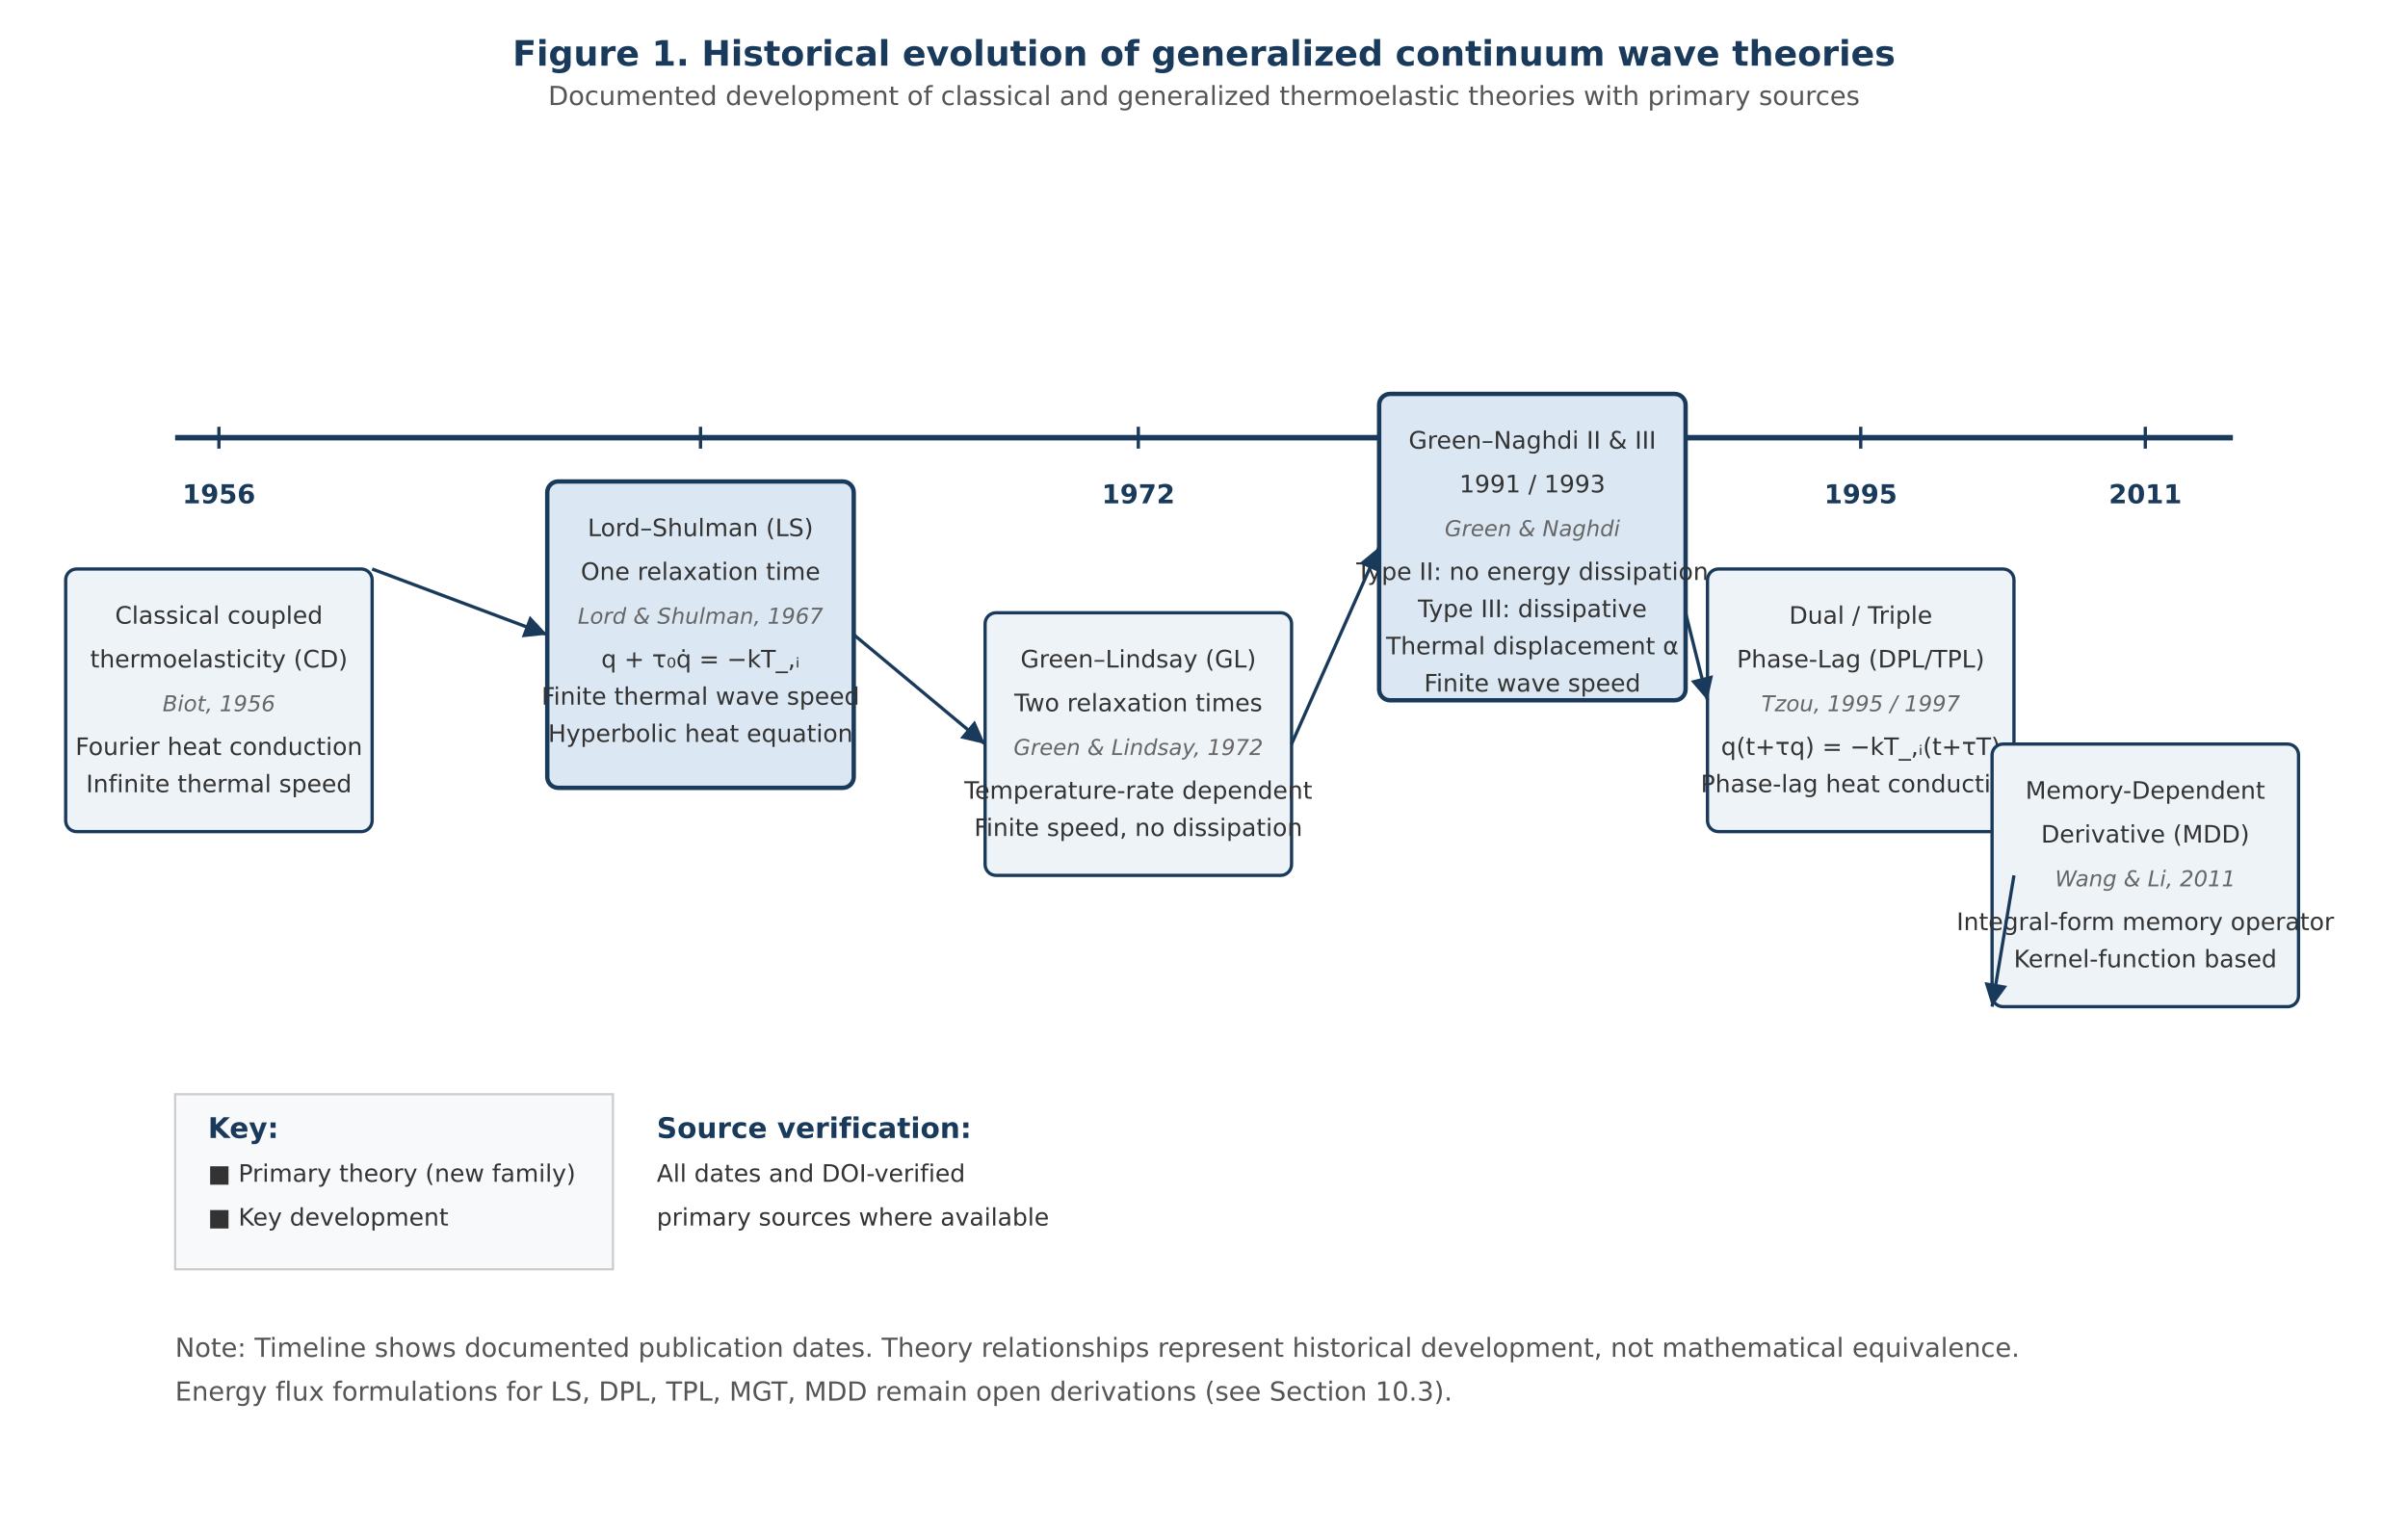
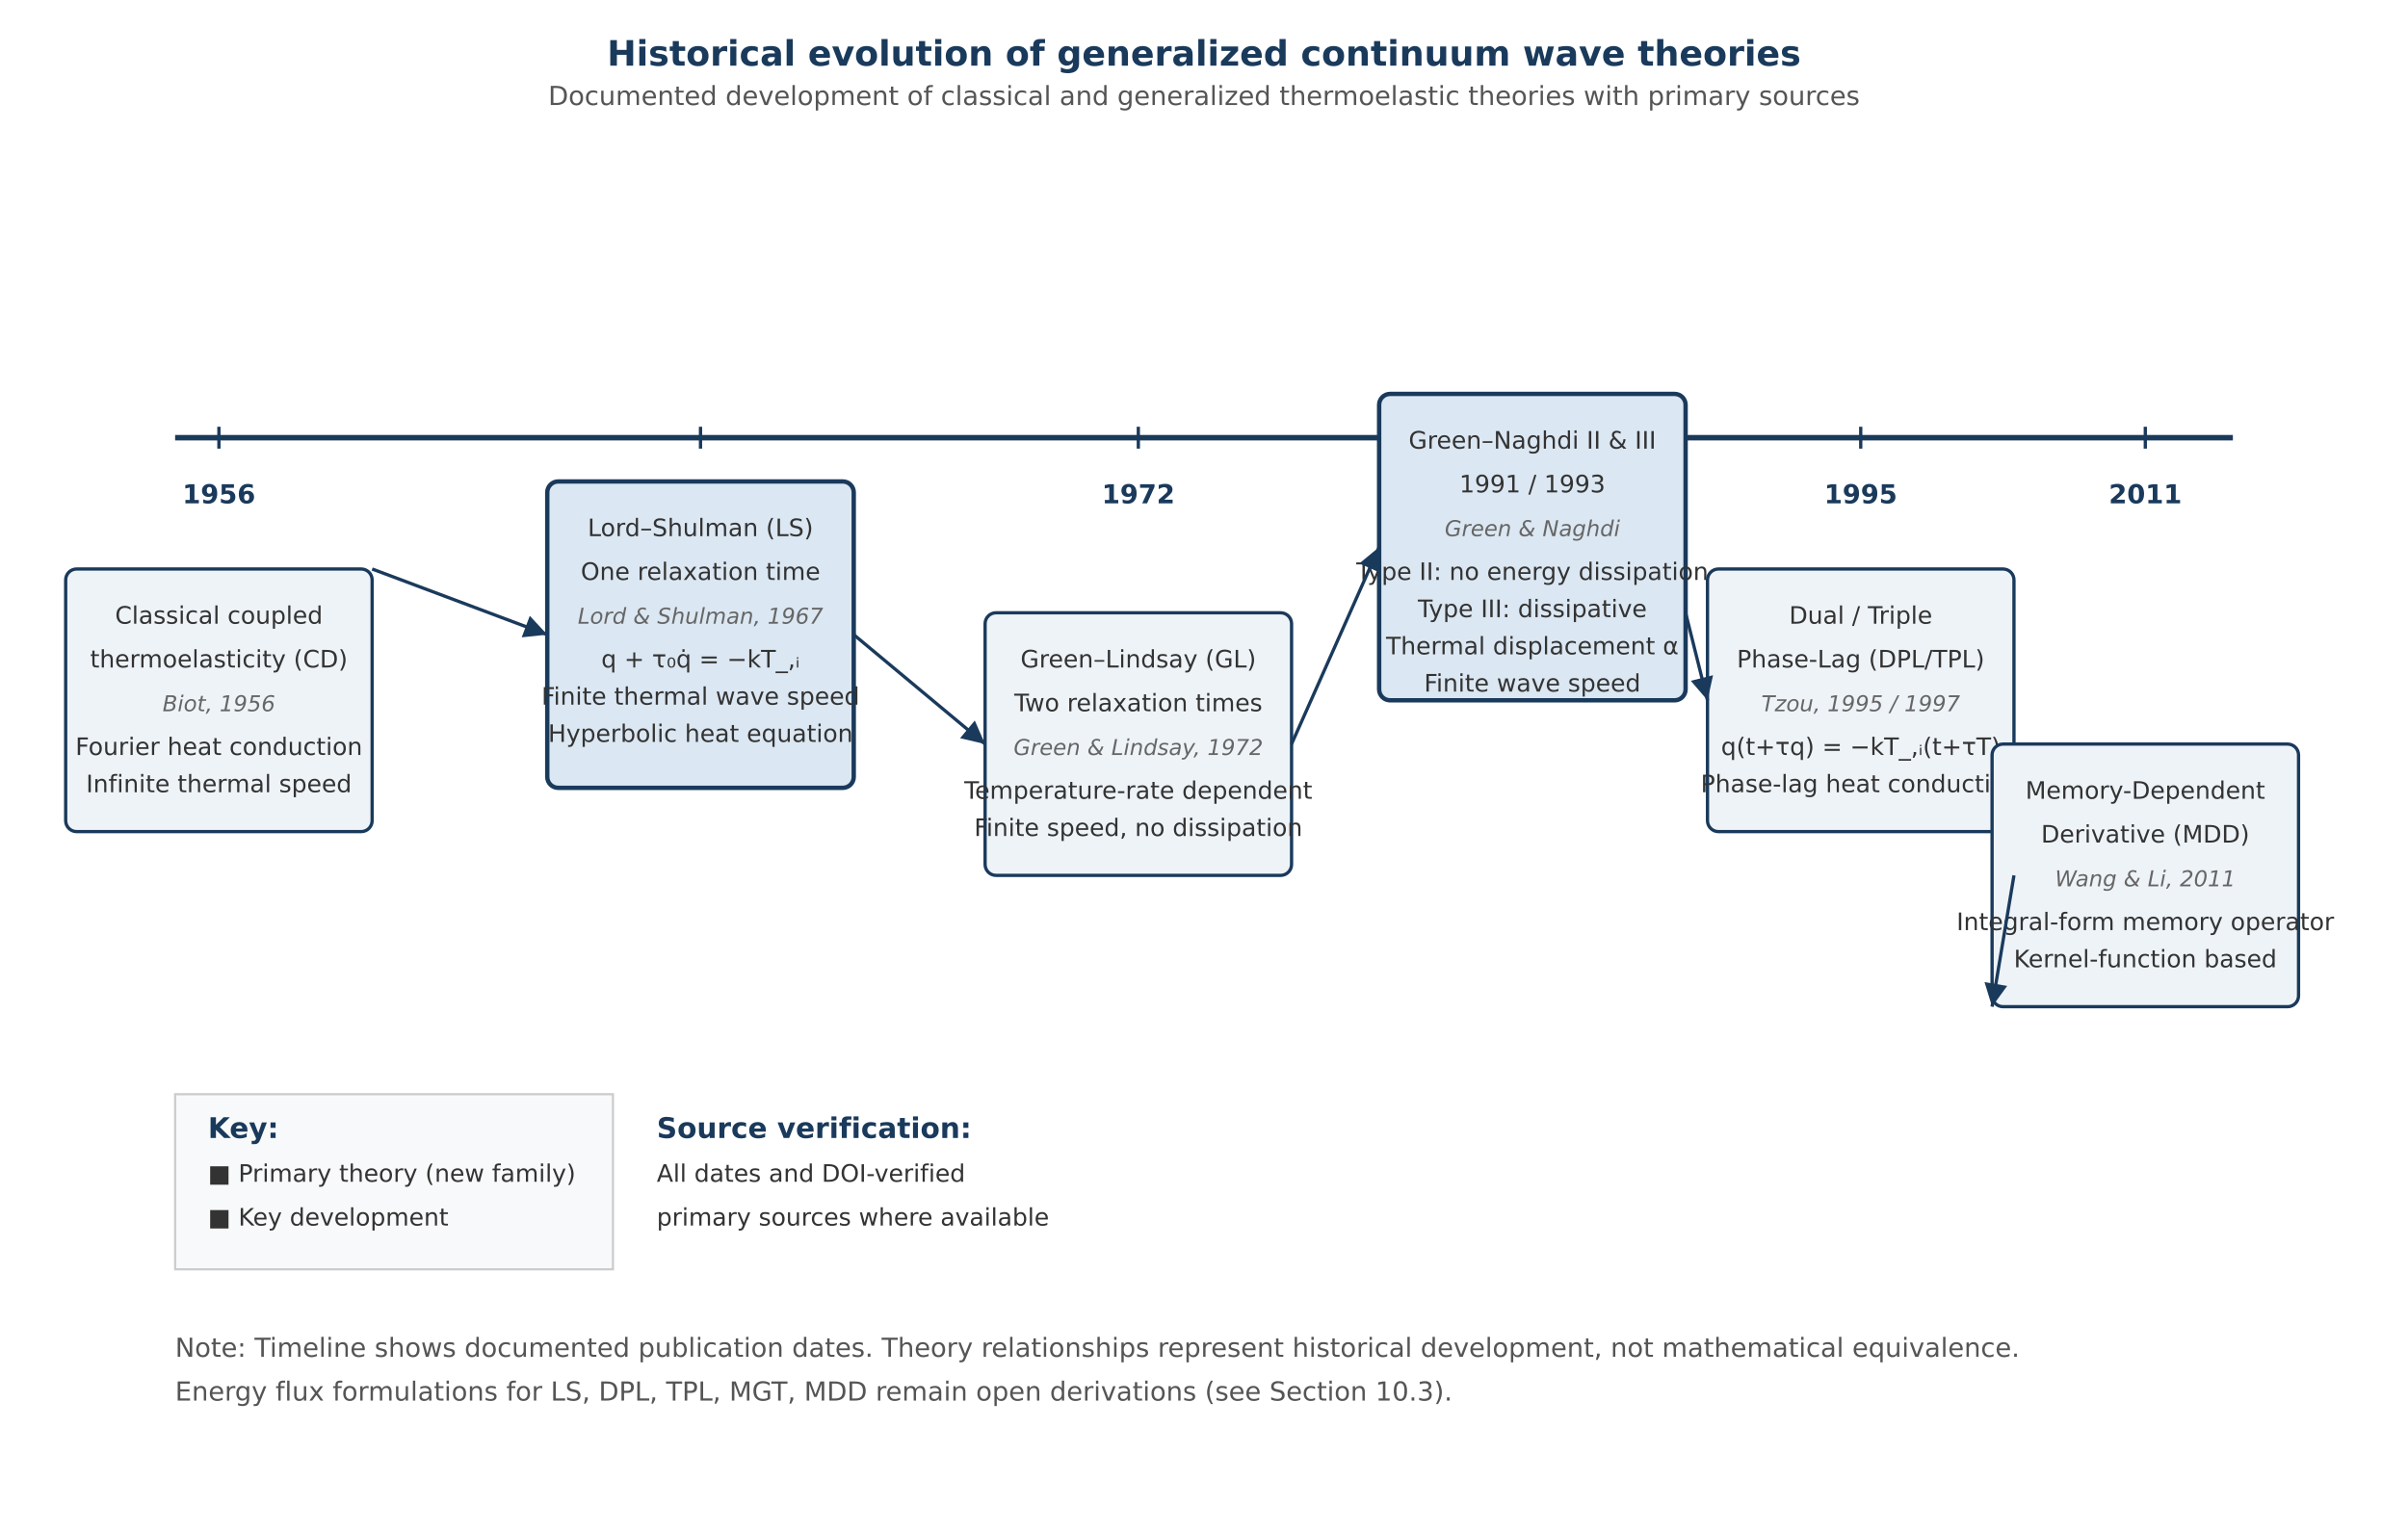
<svg xmlns="http://www.w3.org/2000/svg" width="1100" height="700" viewBox="0 0 1100 700">
  <defs>
    <style>
      .title { font: 700 16px 'DejaVu Sans', sans-serif; fill: #1a3a5c; }
      .subtitle { font: 12px 'DejaVu Sans', sans-serif; fill: #555; }
      .axis-label { font: 700 13px 'DejaVu Sans', sans-serif; fill: #1a3a5c; }
      .year { font: 700 12px 'DejaVu Sans', monospace; fill: #1a3a5c; }
      .theory { font: 11px 'DejaVu Sans', sans-serif; fill: #333; }
      .author { font: 10px 'DejaVu Sans', sans-serif; fill: #666; font-style: italic; }
      .line { stroke: #1a3a5c; stroke-width: 2.5; fill: none; }
      .tick { stroke: #1a3a5c; stroke-width: 1.5; }
      .node { fill: #eef3f8; stroke: #1a3a5c; stroke-width: 1.5; rx: 5; ry: 5; }
      .node-key { fill: #dbe7f2; stroke: #1a3a5c; stroke-width: 2; rx: 5; ry: 5; }
      .arrow { stroke: #1a3a5c; stroke-width: 1.5; fill: #1a3a5c; marker-end: url(#arrowhead); }
      .connector { stroke: #8fa8bd; stroke-width: 1.2; stroke-dasharray: 4,3; fill: none; }
    </style>
    <marker id="arrowhead" markerWidth="8" markerHeight="8" refX="7" refY="3.5" orient="auto">
      <polygon points="0,0 7,3.5 0,7" fill="#1a3a5c" />
    </marker>
  </defs>
  <rect width="1100" height="700" fill="white" />
-   <text x="550" y="30" class="title" text-anchor="middle">Figure 1. Historical evolution of generalized continuum wave theories</text>
+   <text x="550" y="30" class="title" text-anchor="middle">Historical evolution of generalized continuum wave theories</text>
  <text x="550" y="48" class="subtitle" text-anchor="middle">Documented development of classical and generalized thermoelastic theories with primary sources</text>
  <line x1="80" y1="200" x2="1020" y2="200" class="line" />
  <g class="tick">
    <line x1="100" y1="195" x2="100" y2="205" />
    <line x1="320" y1="195" x2="320" y2="205" />
    <line x1="520" y1="195" x2="520" y2="205" />
    <line x1="700" y1="195" x2="700" y2="205" />
    <line x1="850" y1="195" x2="850" y2="205" />
    <line x1="980" y1="195" x2="980" y2="205" />
  </g>
  <text x="100" y="230" class="year" text-anchor="middle">1956</text>
  <text x="320" y="230" class="year" text-anchor="middle">1967</text>
  <text x="520" y="230" class="year" text-anchor="middle">1972</text>
  <text x="700" y="230" class="year" text-anchor="middle">1991</text>
  <text x="850" y="230" class="year" text-anchor="middle">1995</text>
  <text x="980" y="230" class="year" text-anchor="middle">2011</text>
  <rect x="30" y="260" width="140" height="120" class="node" />
  <text x="100" y="285" class="theory" text-anchor="middle" font-weight="bold">Classical coupled</text>
  <text x="100" y="305" class="theory" text-anchor="middle">thermoelasticity (CD)</text>
  <text x="100" y="325" class="author" text-anchor="middle">Biot, 1956</text>
  <text x="100" y="345" class="theory" text-anchor="middle" font-size="10">Fourier heat conduction</text>
  <text x="100" y="362" class="theory" text-anchor="middle" font-size="10">Infinite thermal speed</text>
  <rect x="250" y="220" width="140" height="140" class="node-key" />
  <text x="320" y="245" class="theory" text-anchor="middle" font-weight="bold">Lord–Shulman (LS)</text>
  <text x="320" y="265" class="theory" text-anchor="middle">One relaxation time</text>
  <text x="320" y="285" class="author" text-anchor="middle">Lord &amp; Shulman, 1967</text>
  <text x="320" y="305" class="theory" text-anchor="middle" font-size="10">q + τ₀q̇ = −kT_,ᵢ</text>
  <text x="320" y="322" class="theory" text-anchor="middle" font-size="10">Finite thermal wave speed</text>
  <text x="320" y="339" class="theory" text-anchor="middle" font-size="10">Hyperbolic heat equation</text>
  <rect x="450" y="280" width="140" height="120" class="node" />
  <text x="520" y="305" class="theory" text-anchor="middle" font-weight="bold">Green–Lindsay (GL)</text>
  <text x="520" y="325" class="theory" text-anchor="middle">Two relaxation times</text>
  <text x="520" y="345" class="author" text-anchor="middle">Green &amp; Lindsay, 1972</text>
  <text x="520" y="365" class="theory" text-anchor="middle" font-size="10">Temperature-rate dependent</text>
  <text x="520" y="382" class="theory" text-anchor="middle" font-size="10">Finite speed, no dissipation</text>
  <rect x="630" y="180" width="140" height="140" class="node-key" />
  <text x="700" y="205" class="theory" text-anchor="middle" font-weight="bold">Green–Naghdi II &amp; III</text>
  <text x="700" y="225" class="theory" text-anchor="middle">1991 / 1993</text>
  <text x="700" y="245" class="author" text-anchor="middle">Green &amp; Naghdi</text>
  <text x="700" y="265" class="theory" text-anchor="middle" font-size="10">Type II: no energy dissipation</text>
  <text x="700" y="282" class="theory" text-anchor="middle" font-size="10">Type III: dissipative</text>
  <text x="700" y="299" class="theory" text-anchor="middle" font-size="10">Thermal displacement α</text>
  <text x="700" y="316" class="theory" text-anchor="middle" font-size="10">Finite wave speed</text>
  <rect x="780" y="260" width="140" height="120" class="node" />
  <text x="850" y="285" class="theory" text-anchor="middle" font-weight="bold">Dual / Triple</text>
  <text x="850" y="305" class="theory" text-anchor="middle">Phase-Lag (DPL/TPL)</text>
  <text x="850" y="325" class="author" text-anchor="middle">Tzou, 1995 / 1997</text>
  <text x="850" y="345" class="theory" text-anchor="middle" font-size="10">q(t+τq) = −kT_,ᵢ(t+τT)</text>
  <text x="850" y="362" class="theory" text-anchor="middle" font-size="10">Phase-lag heat conduction</text>
  <rect x="910" y="340" width="140" height="120" class="node" />
  <text x="980" y="365" class="theory" text-anchor="middle" font-weight="bold">Memory-Dependent</text>
  <text x="980" y="385" class="theory" text-anchor="middle">Derivative (MDD)</text>
  <text x="980" y="405" class="author" text-anchor="middle">Wang &amp; Li, 2011</text>
  <text x="980" y="425" class="theory" text-anchor="middle" font-size="10">Integral-form memory operator</text>
  <text x="980" y="442" class="theory" text-anchor="middle" font-size="10">Kernel-function based</text>
  <line x1="170" y1="260" x2="250" y2="290" class="arrow" />
  <line x1="390" y1="290" x2="450" y2="340" class="arrow" />
  <line x1="590" y1="340" x2="630" y2="250" class="arrow" />
  <line x1="770" y1="280" x2="780" y2="320" class="arrow" />
  <line x1="920" y1="400" x2="910" y2="460" class="arrow" />
  <rect x="80" y="500" width="200" height="80" fill="#f8f9fa" stroke="#cccccc" stroke-width="1" />
  <text x="95" y="520" class="axis-label">Key:</text>
  <text x="95" y="540" class="theory" font-size="10">■ Primary theory (new family)</text>
  <text x="95" y="560" class="theory" font-size="10">■ Key development</text>
  <text x="300" y="520" class="axis-label">Source verification:</text>
  <text x="300" y="540" class="theory" font-size="10">All dates and DOI-verified</text>
  <text x="300" y="560" class="theory" font-size="10">primary sources where available</text>
  <text x="80" y="620" class="subtitle" font-size="10">Note: Timeline shows documented publication dates. Theory relationships represent historical development, not mathematical equivalence.</text>
  <text x="80" y="640" class="subtitle" font-size="10">Energy flux formulations for LS, DPL, TPL, MGT, MDD remain open derivations (see Section 10.3).</text>
</svg>
